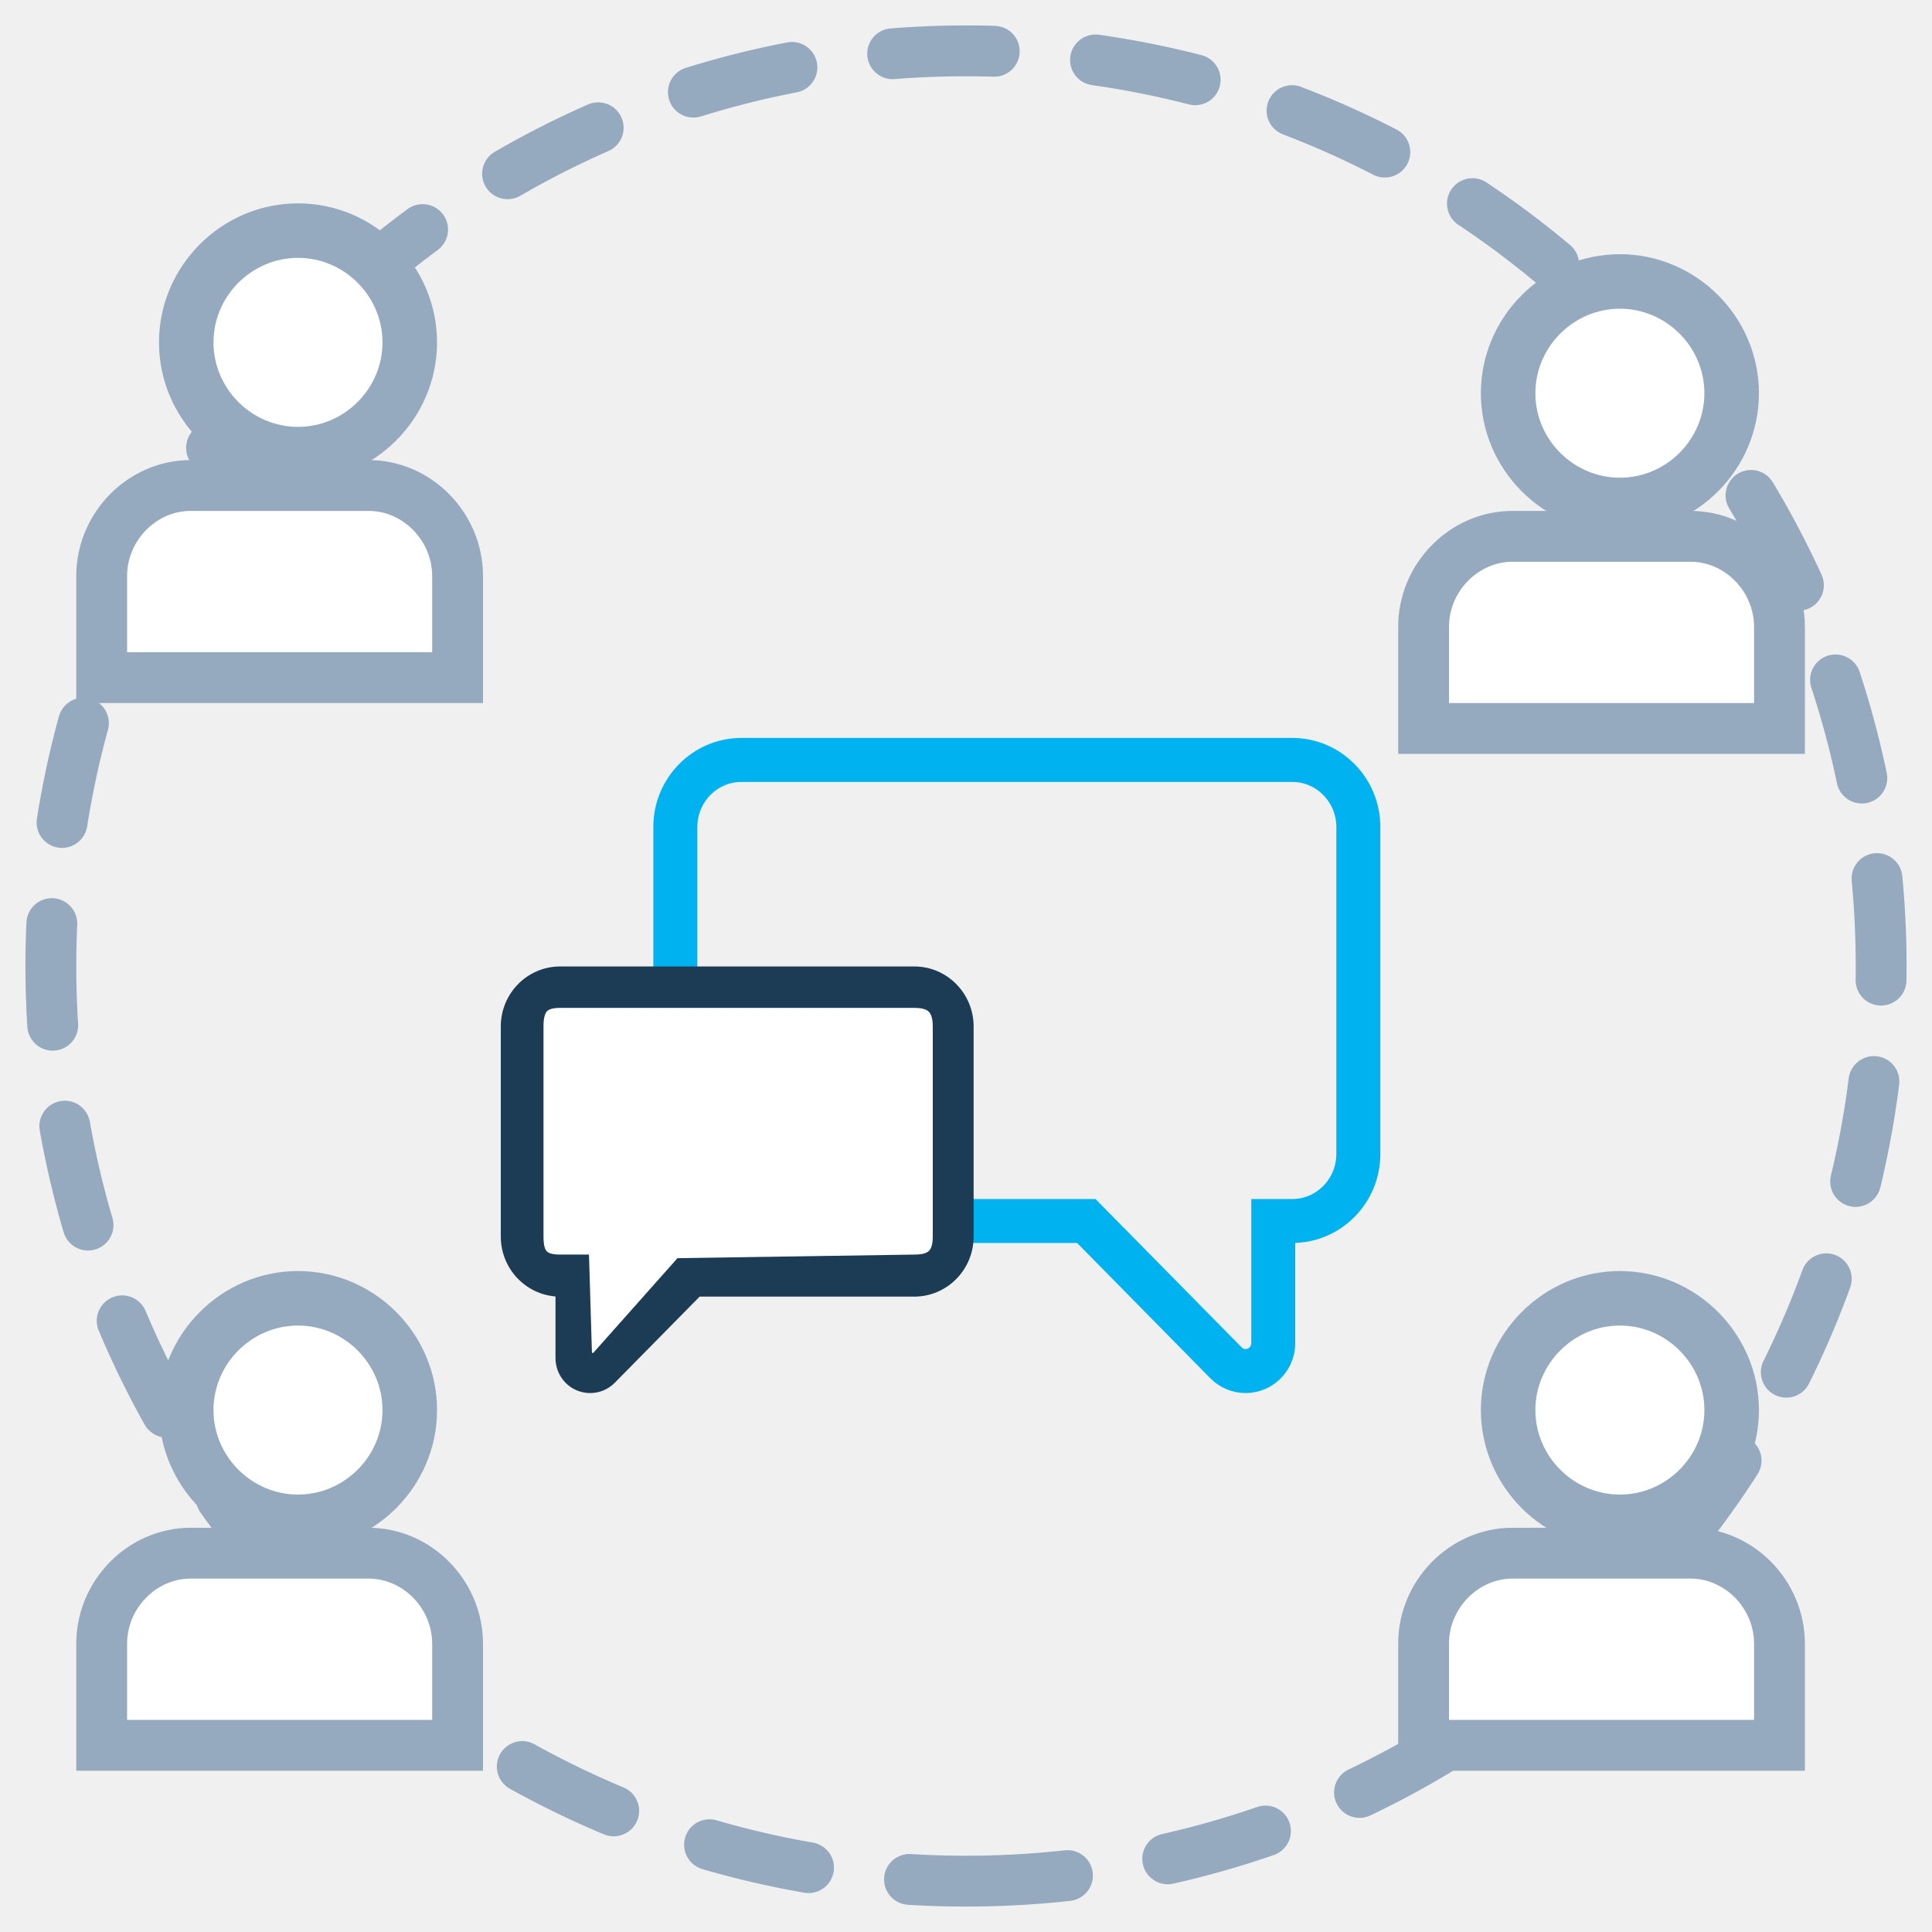
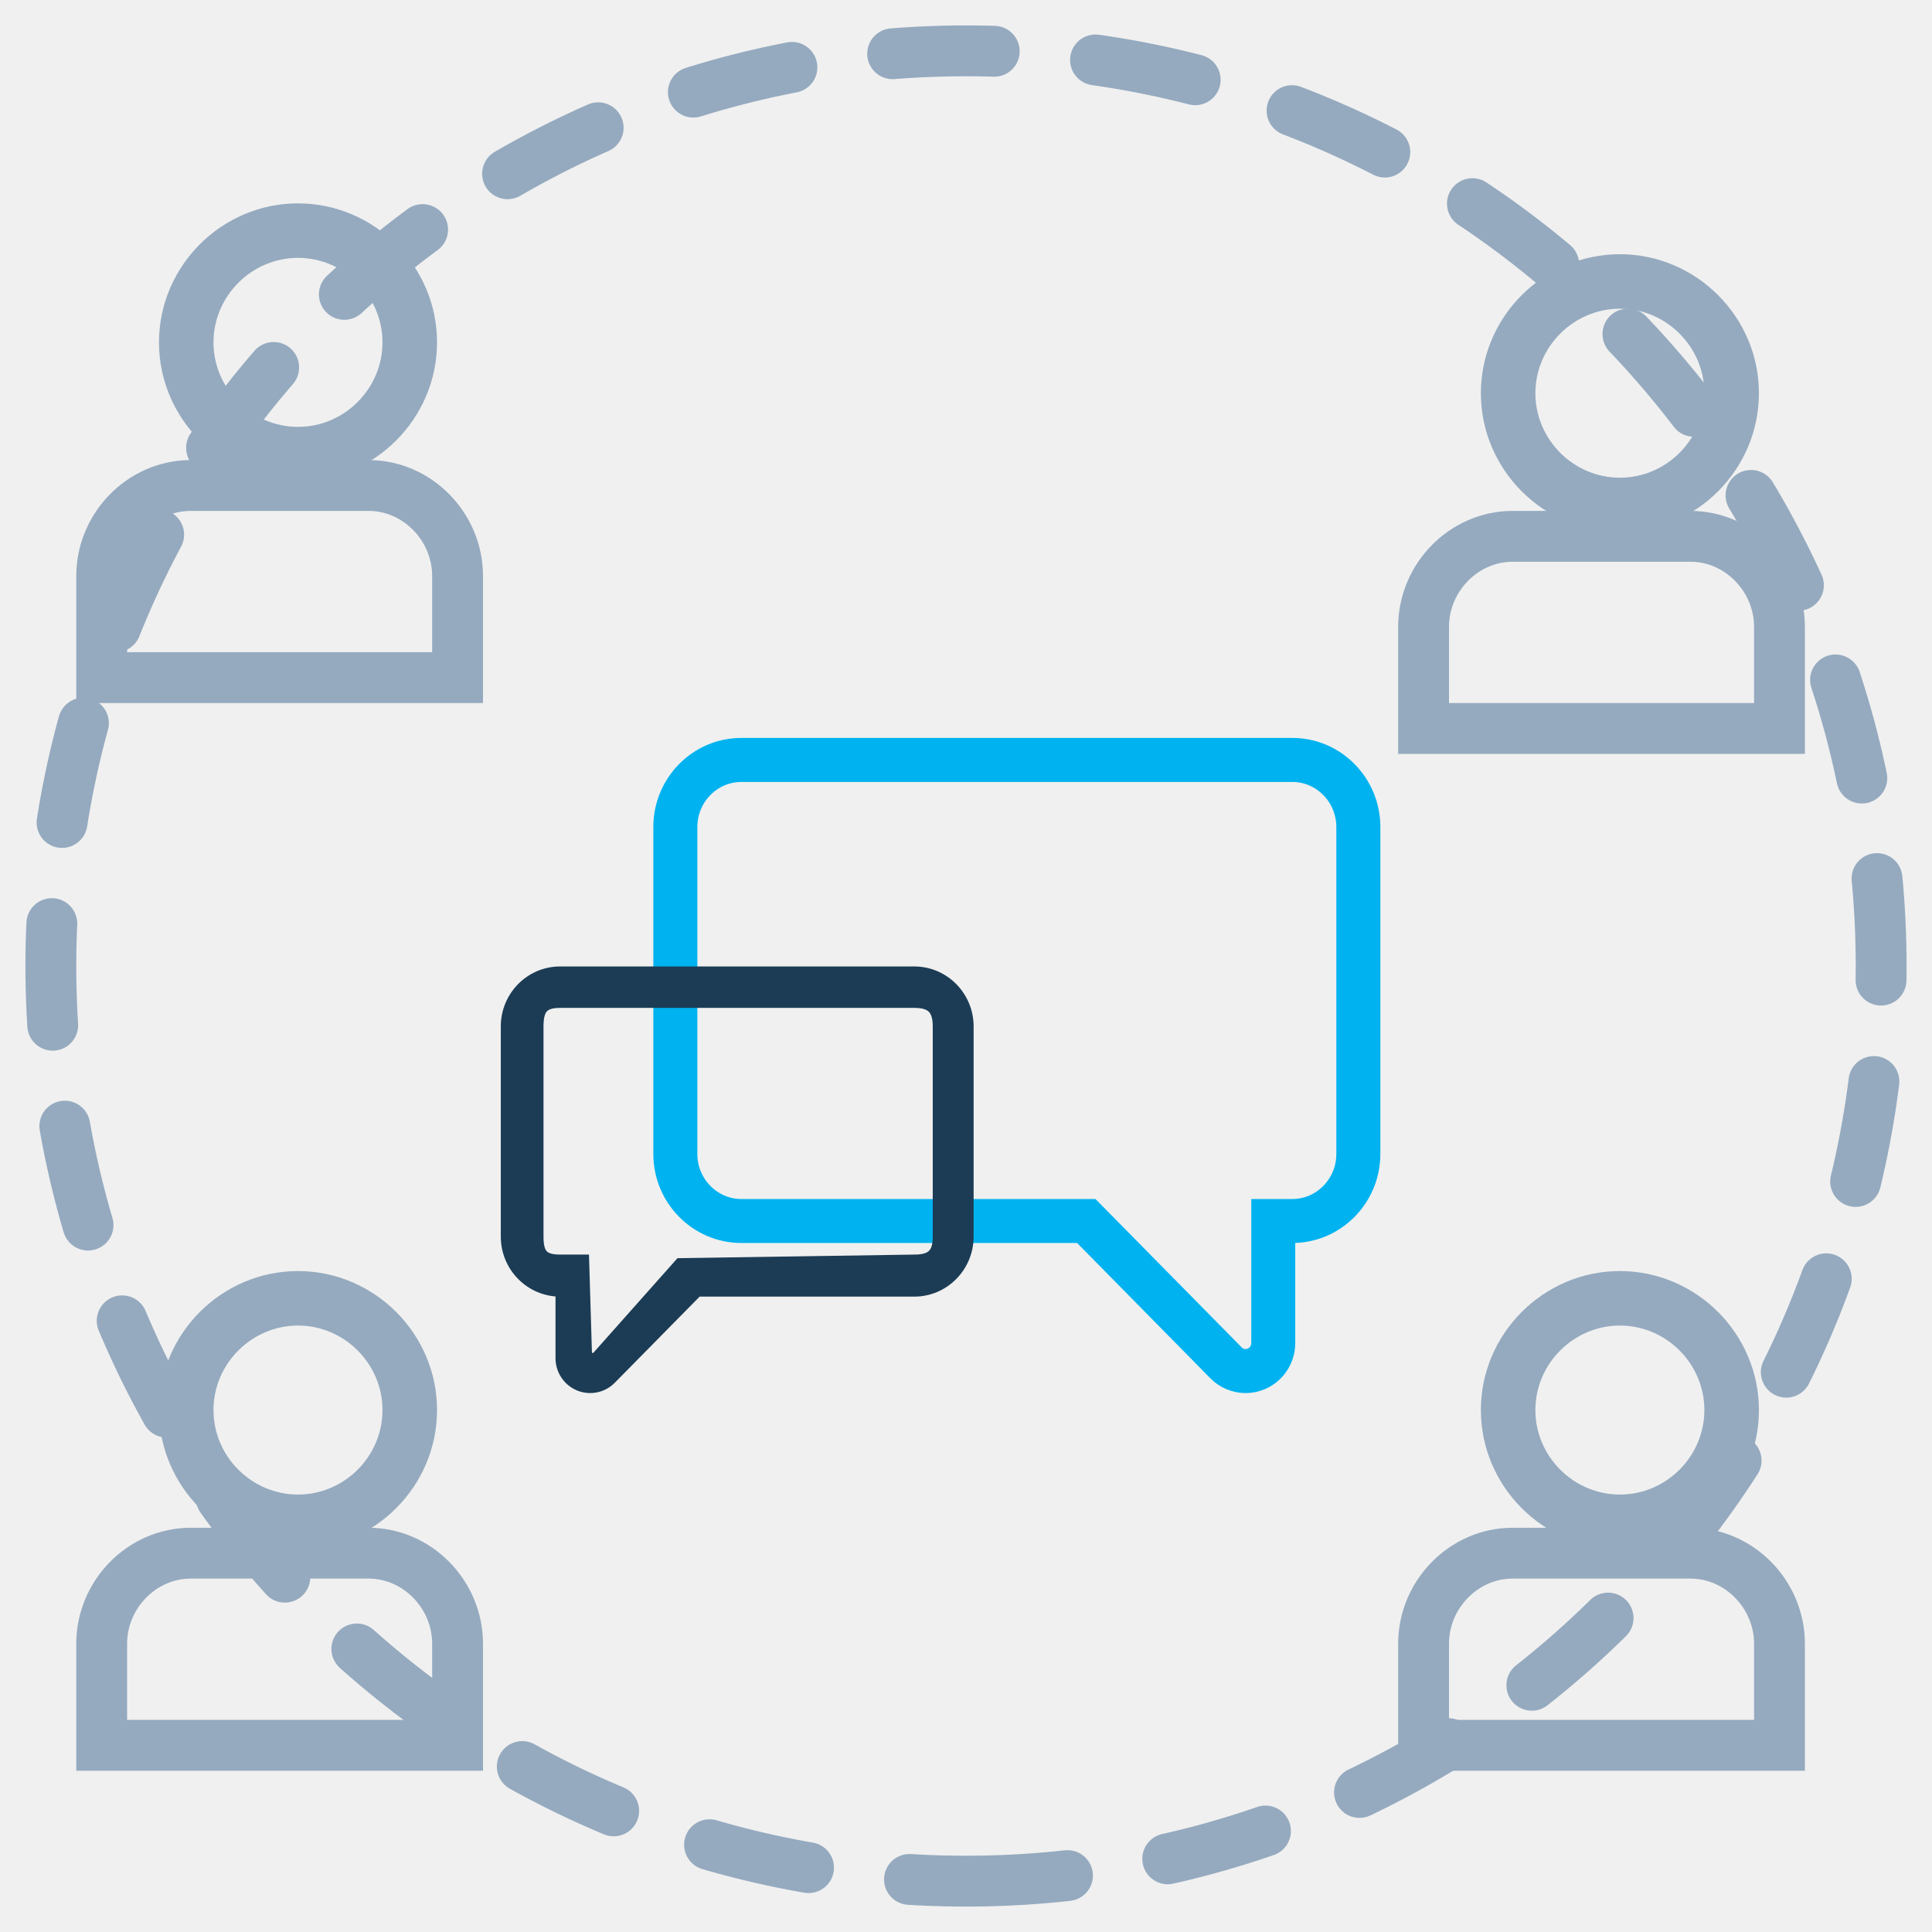
<svg xmlns="http://www.w3.org/2000/svg" width="38px" height="38px" viewBox="0 0 38 38" version="1.1">
  <defs />
  <g id="Symbols" stroke="none" stroke-width="1" fill="none" fill-rule="evenodd">
    <g id="forum-icon" transform="translate(-11, -11)">
      <g id="Group-3">
        <g transform="translate(12, 12)">
          <path d="M18,36 C27.941,36 36,27.941 36,18 C36,8.059 27.941,0 18,0 C8.059,0 0,8.059 0,18 C0,27.941 8.059,36 18,36 Z" id="Oval" stroke="#95AABF" stroke-linecap="round" stroke-linejoin="round" stroke-dasharray="2,2,2" />
-           <circle id="Oval-3" fill="#FFFFFF" cx="5" cy="6" r="2" />
+           <circle id="Oval-3" fill="transparent" cx="5" cy="6" r="2" />
          <path d="M4.861,8.469 C6.362,8.469 7.596,7.236 7.596,5.734 C7.596,4.233 6.362,3 4.861,3 C3.36,3 2.127,4.233 2.127,5.734 C2.127,7.236 3.36,8.469 4.861,8.469 Z M4.861,4.072 C5.773,4.072 6.523,4.823 6.523,5.734 C6.523,6.646 5.773,7.396 4.861,7.396 C3.95,7.396 3.199,6.646 3.199,5.734 C3.199,4.823 3.95,4.072 4.861,4.072 Z" id="Shape" fill="#95AABF" fill-rule="nonzero" />
-           <path d="M1,12.328 L1,10.33 C1,9.358 1.795,8.549 2.75,8.549 L6.25,8.549 C7.205,8.549 8,9.358 8,10.33 L8,12.328 L1,12.328 Z" id="Path" fill="#FFFFFF" />
+           <path d="M1,12.328 L1,10.33 C1,9.358 1.795,8.549 2.75,8.549 L6.25,8.549 C7.205,8.549 8,9.358 8,10.33 L8,12.328 L1,12.328 Z" id="Path" fill="transparent" />
          <path d="M1,12.328 L1,10.33 C1,9.358 1.795,8.549 2.75,8.549 L6.25,8.549 C7.205,8.549 8,9.358 8,10.33 L8,12.328 L1,12.328 Z" id="Path" stroke="#95AABF" />
-           <circle id="Oval-3" fill="#FFFFFF" cx="31" cy="7" r="2" />
+           <circle id="Oval-3" fill="transparent" cx="31" cy="7" r="2" />
          <path d="M30.861,9.469 C32.362,9.469 33.596,8.236 33.596,6.734 C33.596,5.233 32.362,4 30.861,4 C29.36,4 28.127,5.233 28.127,6.734 C28.127,8.236 29.36,9.469 30.861,9.469 Z M30.861,5.072 C31.773,5.072 32.523,5.823 32.523,6.734 C32.523,7.646 31.773,8.396 30.861,8.396 C29.95,8.396 29.199,7.646 29.199,6.734 C29.199,5.823 29.95,5.072 30.861,5.072 Z" id="Shape" fill="#95AABF" fill-rule="nonzero" />
-           <path d="M27,13.328 L27,11.33 C27,10.358 27.795,9.549 28.75,9.549 L32.25,9.549 C33.205,9.549 34,10.358 34,11.33 L34,13.328 L27,13.328 Z" id="Path" fill="#FFFFFF" />
+           <path d="M27,13.328 L27,11.33 C27,10.358 27.795,9.549 28.75,9.549 L32.25,9.549 C33.205,9.549 34,10.358 34,11.33 L34,13.328 L27,13.328 Z" id="Path" fill="transparent" />
          <path d="M27,13.328 L27,11.33 C27,10.358 27.795,9.549 28.75,9.549 L32.25,9.549 C33.205,9.549 34,10.358 34,11.33 L34,13.328 L27,13.328 Z" id="Path" stroke="#95AABF" />
-           <circle id="Oval-3" fill="#FFFFFF" cx="5" cy="27" r="2" />
+           <circle id="Oval-3" fill="transparent" cx="5" cy="27" r="2" />
          <path d="M13.582,23.298 C12.709,23.298 12,22.579 12,21.697 L12,15.266 C12,14.383 12.709,13.664 13.582,13.664 L24.418,13.664 C25.291,13.664 26,14.383 26,15.266 L26,21.697 C26,22.579 25.291,23.298 24.418,23.298 L24.326,23.298 L24.326,25.415 C24.326,25.751 24.126,26.056 23.817,26.186 C23.716,26.228 23.608,26.25 23.499,26.25 C23.28,26.25 23.069,26.162 22.913,26.004 L20.248,23.298 L13.582,23.298 Z M24.418,14.23 L13.582,14.23 C13.023,14.23 12.566,14.694 12.566,15.266 L12.566,21.697 C12.566,22.269 13.023,22.733 13.582,22.733 L20.484,22.733 L23.316,25.607 C23.365,25.657 23.431,25.684 23.499,25.684 C23.533,25.684 23.566,25.678 23.598,25.664 C23.696,25.623 23.761,25.525 23.761,25.415 L23.761,22.733 L24.418,22.733 C24.977,22.733 25.434,22.269 25.434,21.697 L25.434,15.266 C25.434,14.694 24.977,14.23 24.418,14.23 Z" id="Path" stroke="#00b3f0" stroke-width="0.3" fill="#00b3f0" fill-rule="nonzero" />
-           <path d="M10.017,24.353 C9.456,24.353 9,23.89 9,23.323 L9,19.189 C9,18.621 9.456,18.159 10.017,18.159 L16.983,18.159 C17.545,18.159 18,18.621 18,19.189 L18,23.323 C18,23.89 17.544,24.353 16.983,24.353 L16.924,24.353 L16.924,25.713 C16.924,25.929 16.795,26.125 16.597,26.209 C16.532,26.236 16.462,26.25 16.392,26.25 C16.251,26.25 16.116,26.194 16.015,26.092 L14.302,24.353 L10.017,24.353 Z" id="Path" fill="#FFFFFF" transform="translate(13.5, 22.20454) scale(-1, 1) translate(-13.5, -22.20454) " />
+           <path d="M10.017,24.353 C9.456,24.353 9,23.89 9,23.323 L9,19.189 C9,18.621 9.456,18.159 10.017,18.159 L16.983,18.159 C17.545,18.159 18,18.621 18,19.189 L18,23.323 C18,23.89 17.544,24.353 16.983,24.353 L16.924,24.353 L16.924,25.713 C16.924,25.929 16.795,26.125 16.597,26.209 C16.532,26.236 16.462,26.25 16.392,26.25 C16.251,26.25 16.116,26.194 16.015,26.092 L14.302,24.353 L10.017,24.353 Z" id="Path" fill="transparent" transform="translate(13.5, 22.20454) scale(-1, 1) translate(-13.5, -22.20454) " />
          <path d="M10.017,24.353 C9.456,24.353 9,23.89 9,23.323 L9,19.189 C9,18.621 9.456,18.159 10.017,18.159 L16.983,18.159 C17.545,18.159 18,18.621 18,19.189 L18,23.323 C18,23.89 17.544,24.353 16.983,24.353 L16.924,24.353 L16.924,25.713 C16.924,25.929 16.795,26.125 16.597,26.209 C16.532,26.236 16.462,26.25 16.392,26.25 C16.251,26.25 16.116,26.194 16.015,26.092 L14.302,24.353 L10.017,24.353 Z M16.983,18.674 L10.017,18.674 C9.658,18.674 9.504,18.821 9.504,19.189 L9.504,23.323 C9.504,23.691 9.658,23.826 10.017,23.826 L14.607,23.896 L16.222,25.713 C16.254,25.745 16.296,25.763 16.34,25.763 C16.362,25.763 16.383,25.758 16.403,25.75 C16.466,25.723 16.508,25.66 16.508,25.589 L16.561,23.826 L16.983,23.826 C17.342,23.826 17.46,23.691 17.46,23.323 L17.46,19.189 C17.46,18.821 17.342,18.674 16.983,18.674 Z" id="Path" stroke="#1C3C55" stroke-width="0.3" fill="#1C3C55" fill-rule="nonzero" transform="translate(13.5, 22.20454) scale(-1, 1) translate(-13.5, -22.20454) " />
          <path d="M4.861,29.469 C6.362,29.469 7.596,28.236 7.596,26.734 C7.596,25.233 6.362,24 4.861,24 C3.36,24 2.127,25.233 2.127,26.734 C2.127,28.236 3.36,29.469 4.861,29.469 Z M4.861,25.072 C5.773,25.072 6.523,25.823 6.523,26.734 C6.523,27.646 5.773,28.396 4.861,28.396 C3.95,28.396 3.199,27.646 3.199,26.734 C3.199,25.823 3.95,25.072 4.861,25.072 Z" id="Shape" fill="#95AABF" fill-rule="nonzero" />
-           <path d="M1,33.328 L1,31.33 C1,30.358 1.795,29.549 2.75,29.549 L6.25,29.549 C7.205,29.549 8,30.358 8,31.33 L8,33.328 L1,33.328 Z" id="Path" fill="#FFFFFF" />
+           <path d="M1,33.328 L1,31.33 C1,30.358 1.795,29.549 2.75,29.549 L6.25,29.549 C7.205,29.549 8,30.358 8,31.33 L8,33.328 L1,33.328 Z" id="Path" fill="transparent" />
          <path d="M1,33.328 L1,31.33 C1,30.358 1.795,29.549 2.75,29.549 L6.25,29.549 C7.205,29.549 8,30.358 8,31.33 L8,33.328 L1,33.328 Z" id="Path" stroke="#95AABF" />
-           <circle id="Oval-3" fill="#FFFFFF" cx="31" cy="27" r="2" />
+           <circle id="Oval-3" fill="transparent" cx="31" cy="27" r="2" />
          <path d="M30.861,29.469 C32.362,29.469 33.596,28.236 33.596,26.734 C33.596,25.233 32.362,24 30.861,24 C29.36,24 28.127,25.233 28.127,26.734 C28.127,28.236 29.36,29.469 30.861,29.469 Z M30.861,25.072 C31.773,25.072 32.523,25.823 32.523,26.734 C32.523,27.646 31.773,28.396 30.861,28.396 C29.95,28.396 29.199,27.646 29.199,26.734 C29.199,25.823 29.95,25.072 30.861,25.072 Z" id="Shape" fill="#95AABF" fill-rule="nonzero" />
-           <path d="M27,33.328 L27,31.33 C27,30.358 27.795,29.549 28.75,29.549 L32.25,29.549 C33.205,29.549 34,30.358 34,31.33 L34,33.328 L27,33.328 Z" id="Path" fill="#FFFFFF" />
+           <path d="M27,33.328 L27,31.33 C27,30.358 27.795,29.549 28.75,29.549 L32.25,29.549 C33.205,29.549 34,30.358 34,31.33 L34,33.328 L27,33.328 Z" id="Path" fill="transparent" />
          <path d="M27,33.328 L27,31.33 C27,30.358 27.795,29.549 28.75,29.549 L32.25,29.549 C33.205,29.549 34,30.358 34,31.33 L34,33.328 L27,33.328 Z" id="Path" stroke="#95AABF" />
        </g>
      </g>
    </g>
  </g>
</svg>
